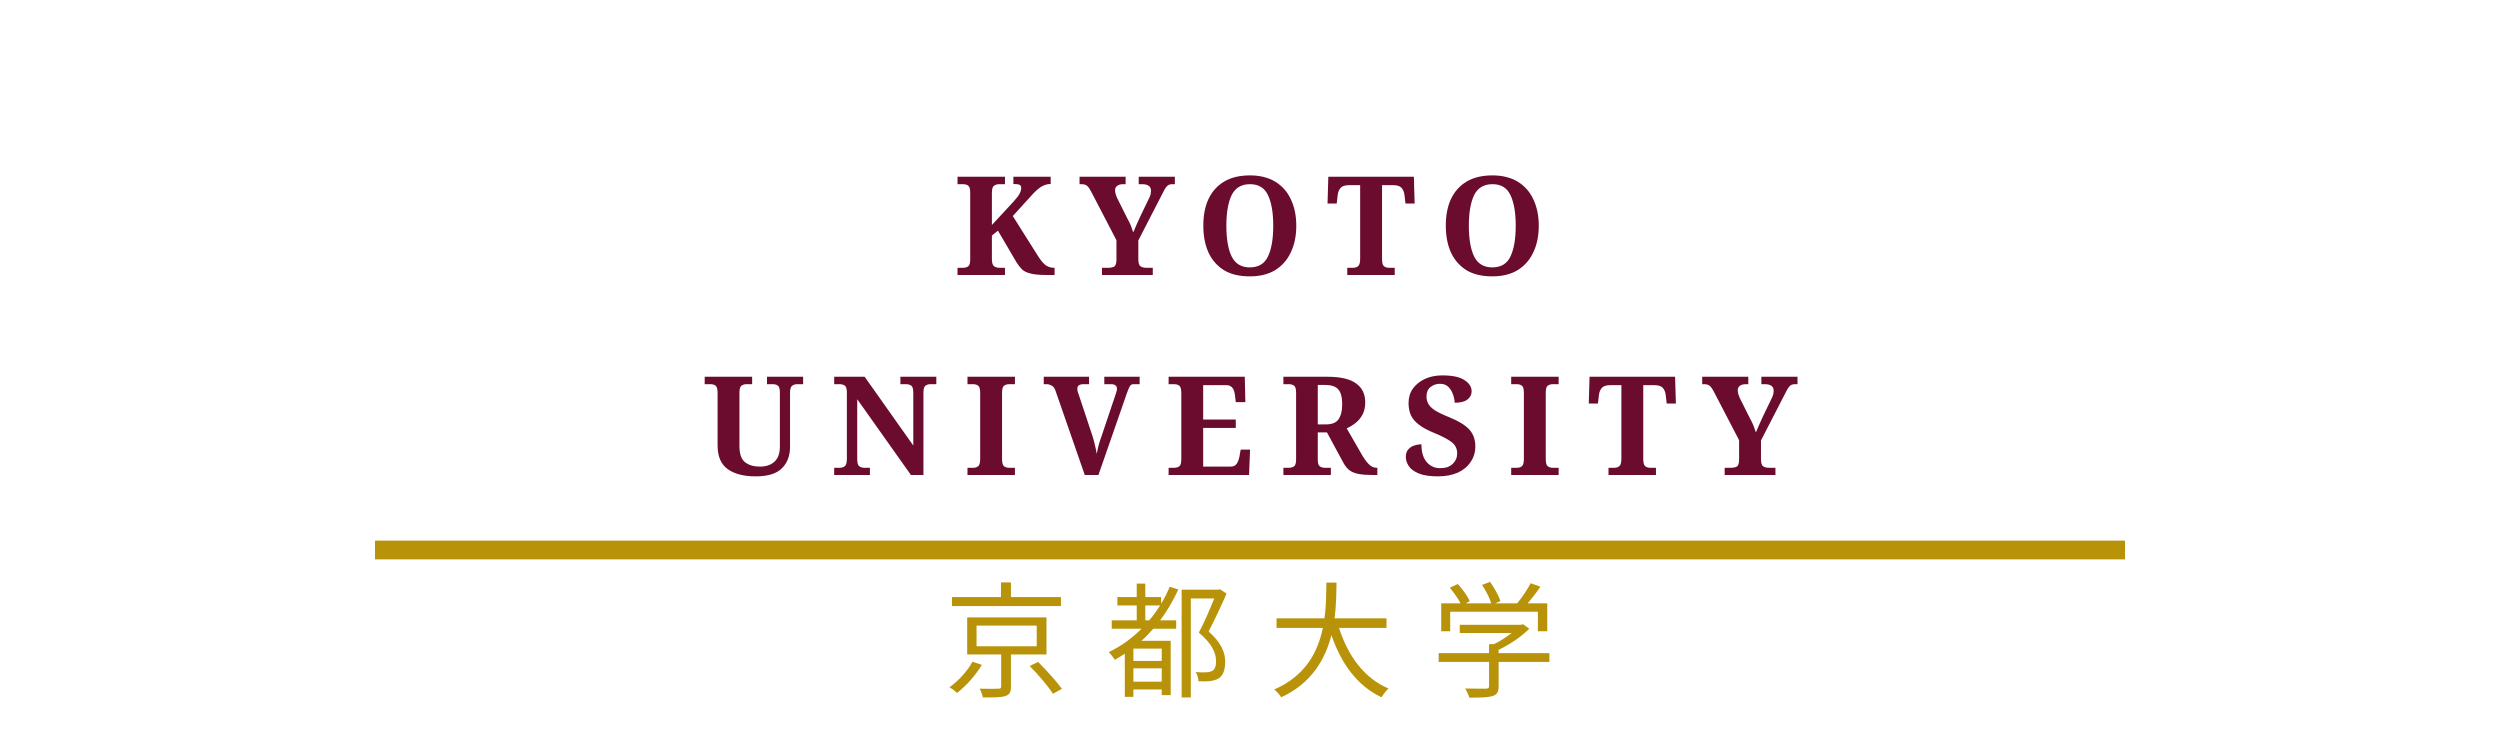
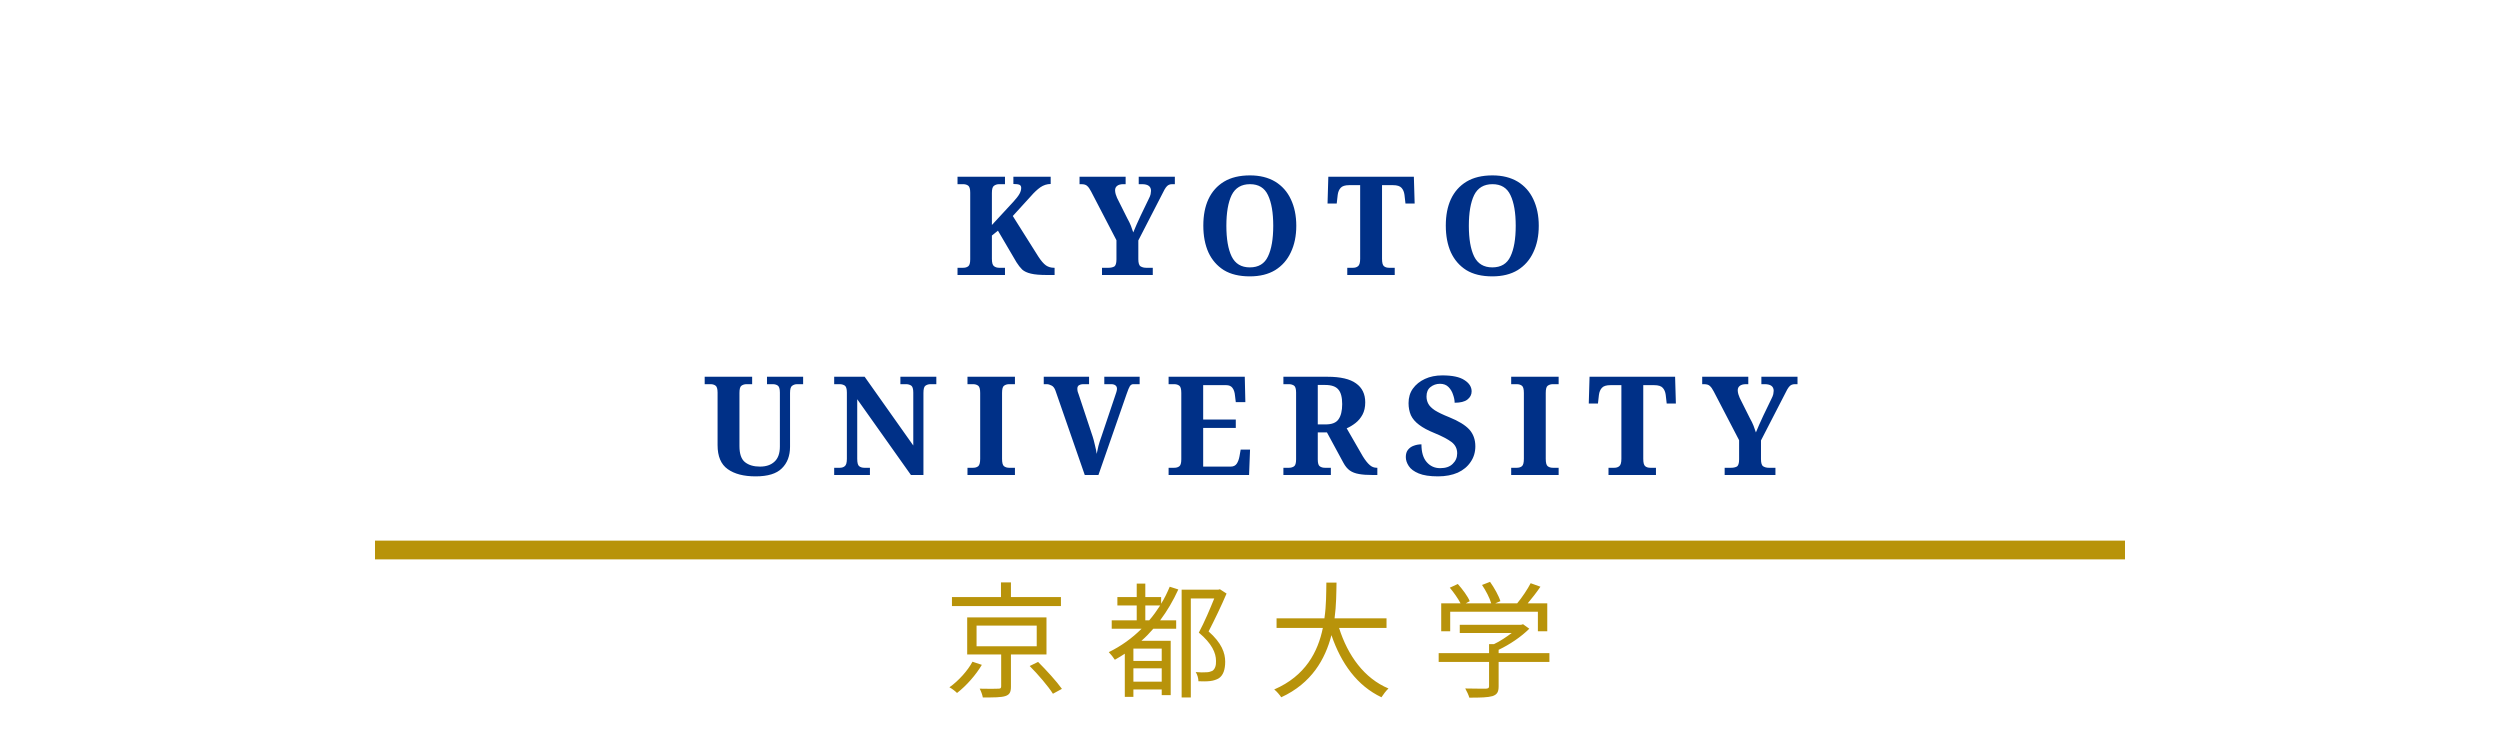
<svg xmlns="http://www.w3.org/2000/svg" viewBox="0 0 200 60" width="200" height="60">
-   <text x="100" y="22" font-family="Georgia, serif" font-size="11" font-weight="bold" fill="#6B0C2F" text-anchor="middle" letter-spacing="2">KYOTO</text>
-   <text x="100" y="38" font-family="Georgia, serif" font-size="11" font-weight="bold" fill="#6B0C2F" text-anchor="middle" letter-spacing="2">UNIVERSITY</text>
+   <text x="100" y="22" font-family="Georgia, serif" font-size="11" font-weight="bold" fill="#003087" text-anchor="middle" letter-spacing="2">KYOTO</text>
+   <text x="100" y="38" font-family="Georgia, serif" font-size="11" font-weight="bold" fill="#003087" text-anchor="middle" letter-spacing="2">UNIVERSITY</text>
  <line x1="30" y1="44" x2="170" y2="44" stroke="#B8930A" stroke-width="1.5" />
  <text x="100" y="55" font-family="serif" font-size="10" fill="#B8930A" text-anchor="middle" letter-spacing="3">京都大学</text>
</svg>
